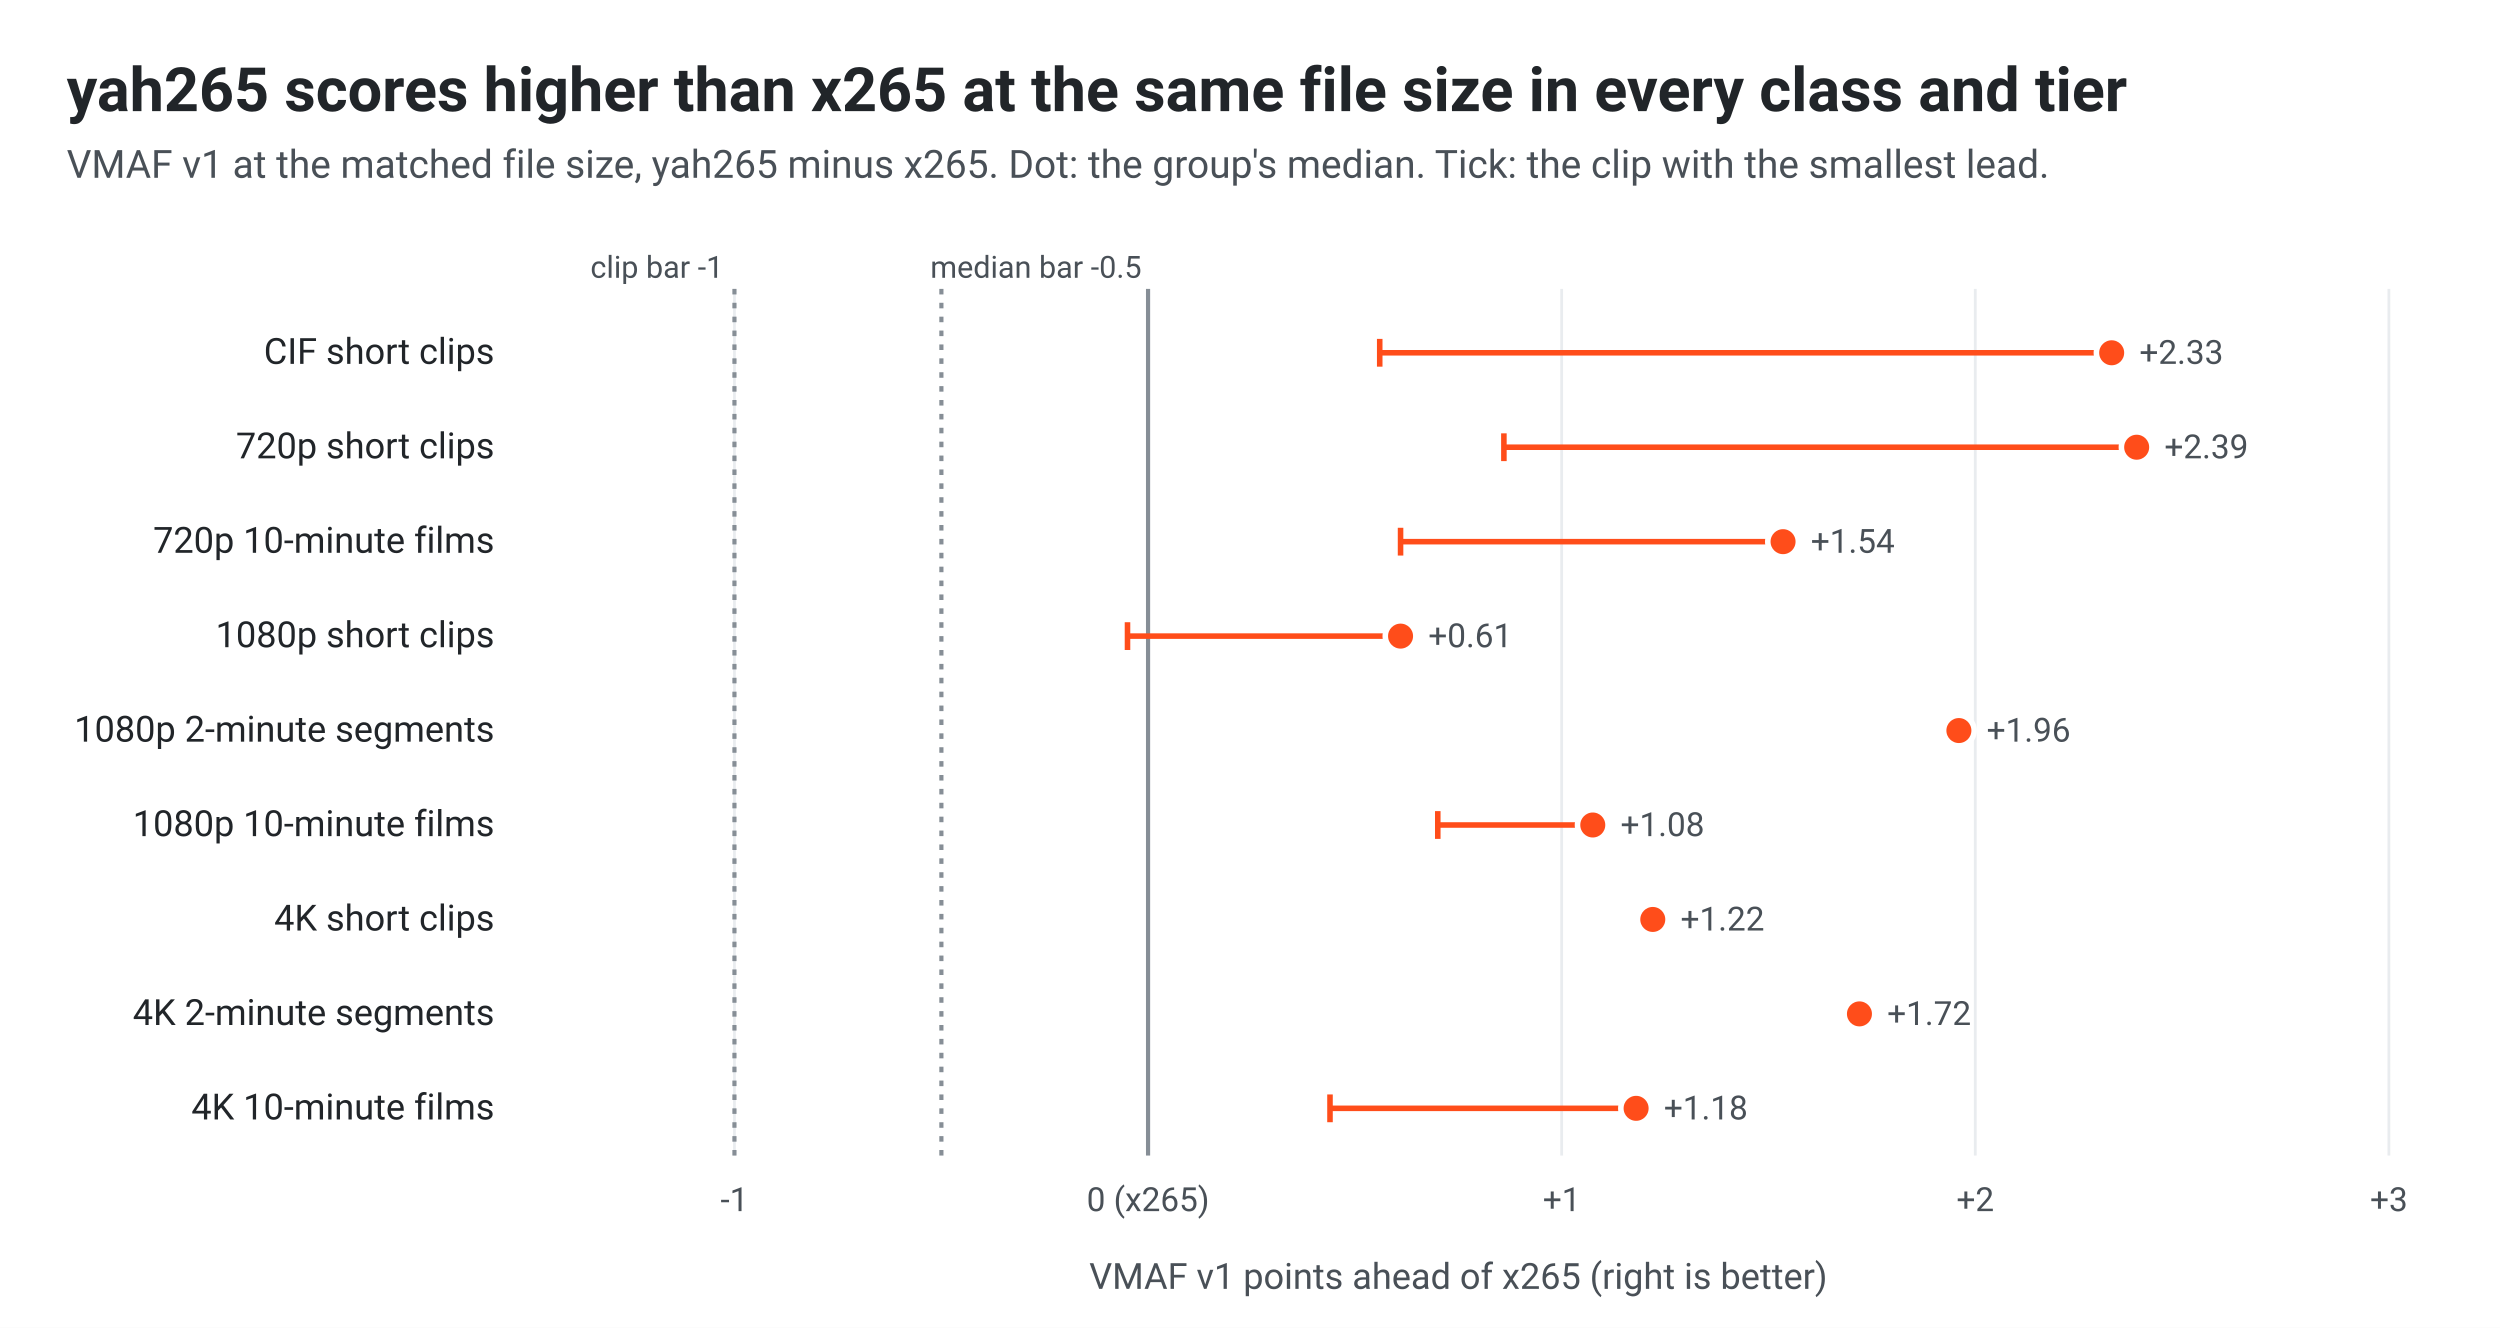
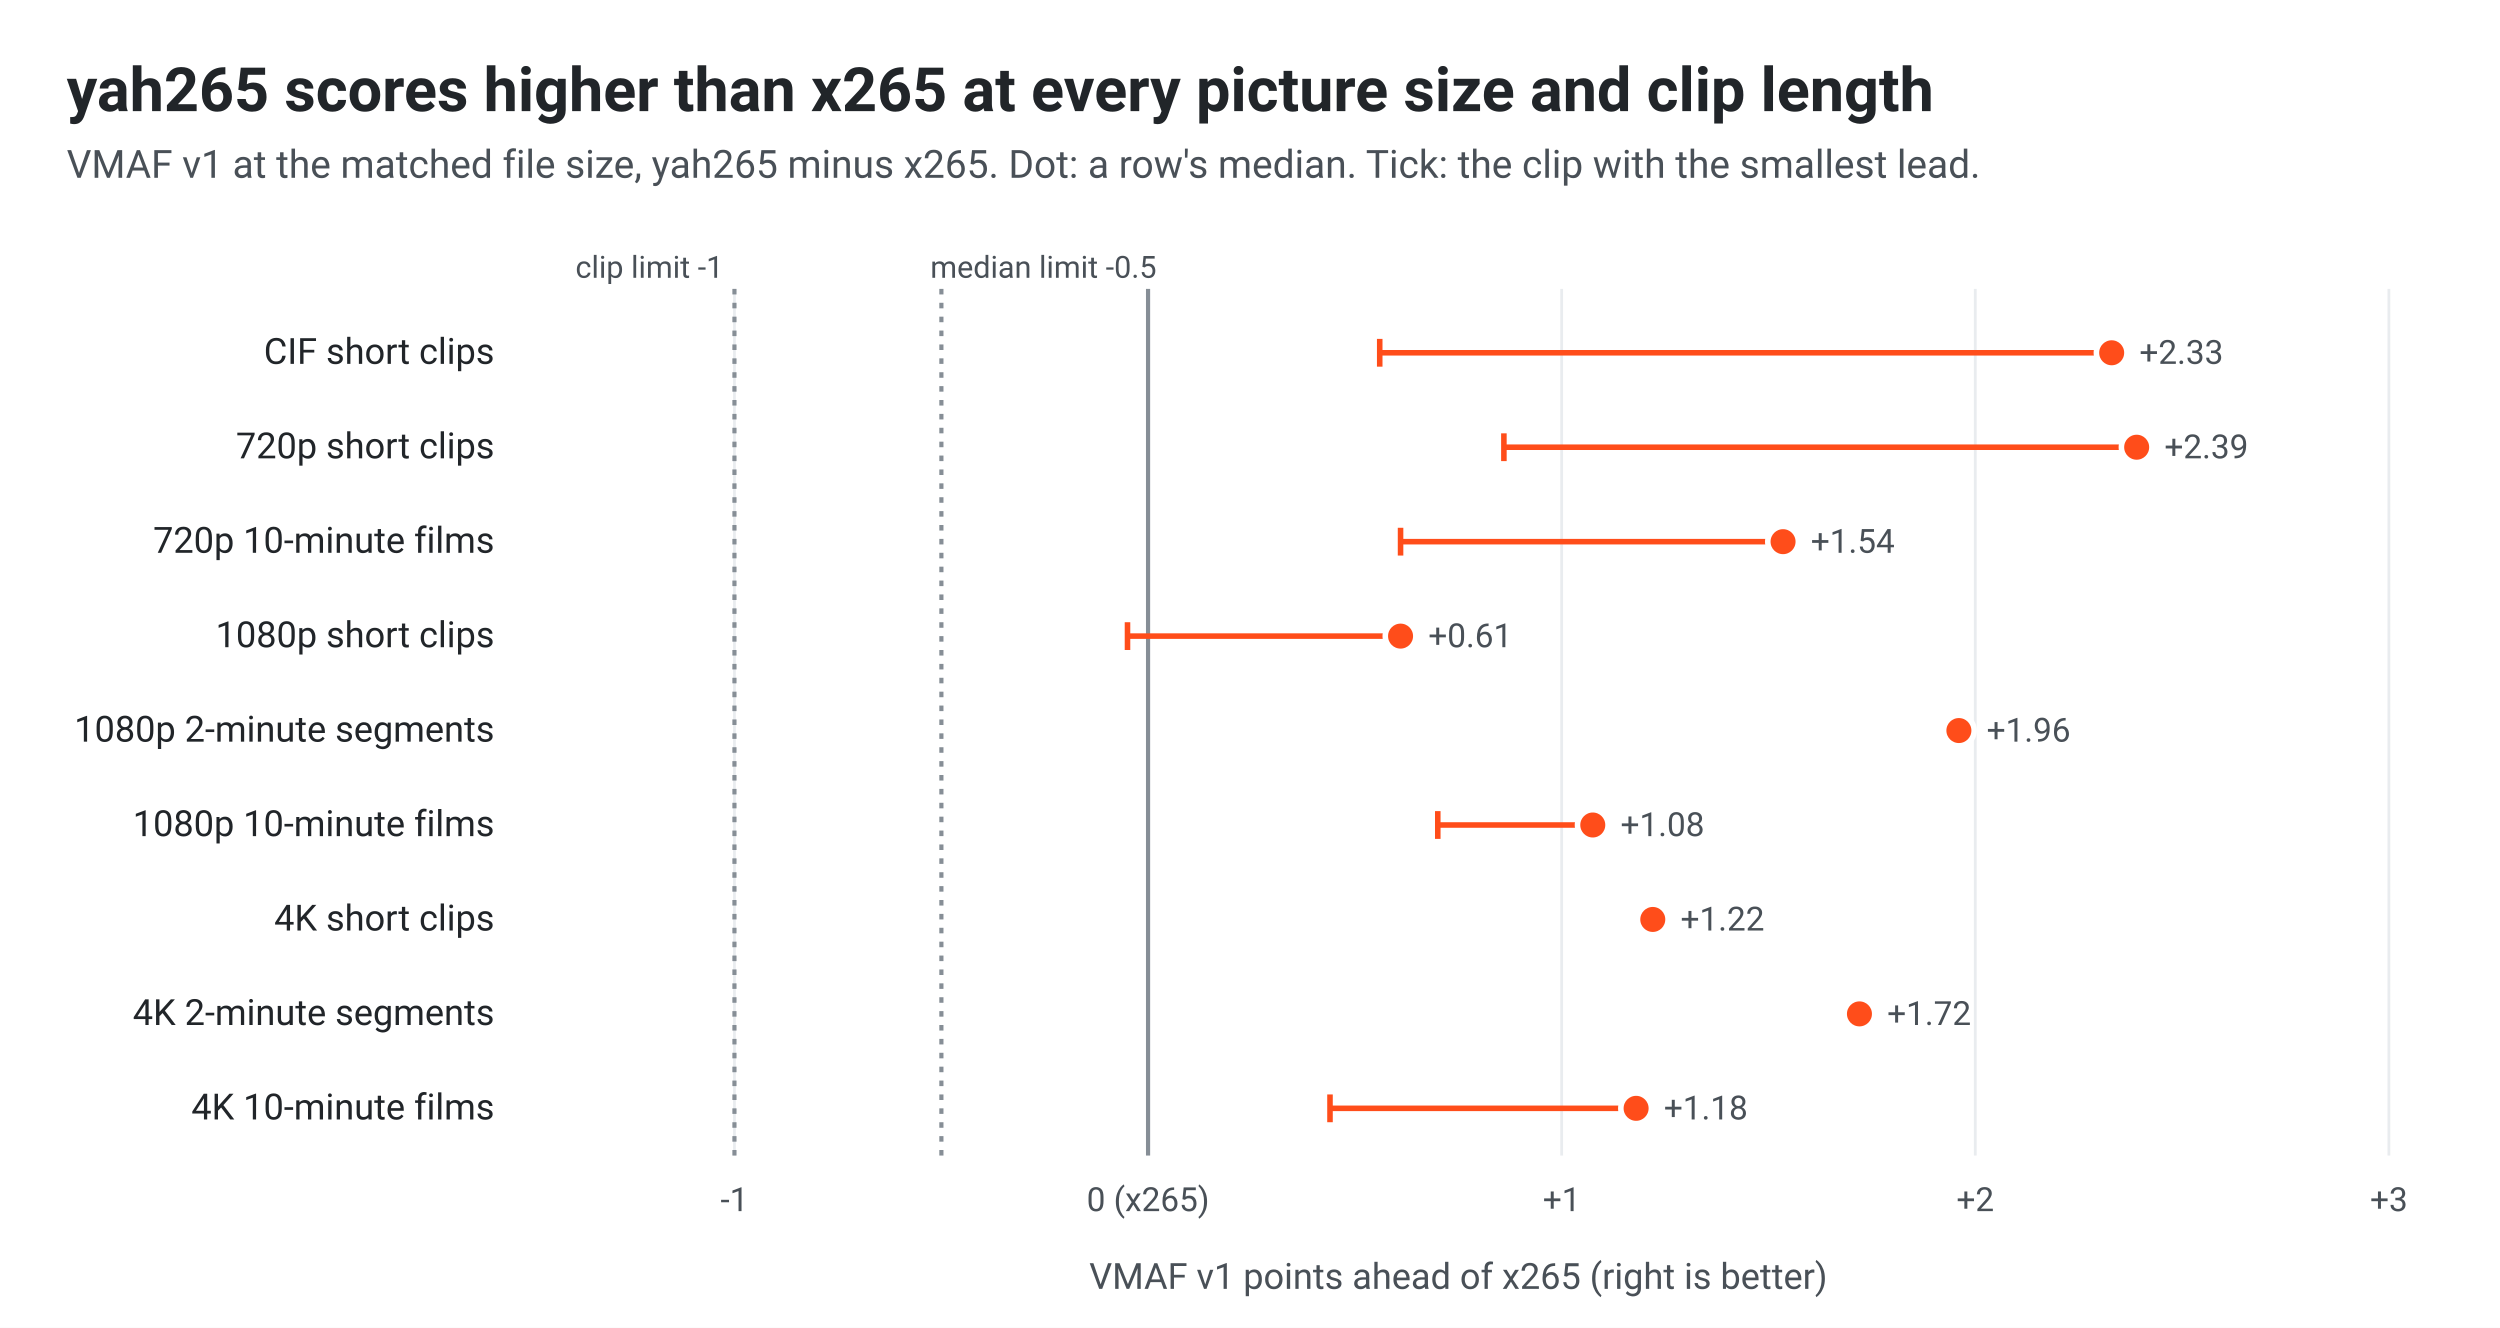
<svg xmlns="http://www.w3.org/2000/svg" width="900" height="478" viewBox="0 0 900 478" role="img">
  <style>
.bg{fill:#ffffff}.t1{fill:#212529}.t2{fill:#495057}.grid{stroke:#e9ecef}
.base{stroke:#868e96}.ring{stroke:#ffffff}.med{stroke:#212529}.band{fill:#f1f3f5}
.s1{fill:#ff4d1a}.s2{fill:#00919a}.s3{fill:#6250d6}.sx{fill:#868e96}
.l1{stroke:#ff4d1a}.l2{stroke:#00919a}.l3{stroke:#6250d6}.lx{stroke:#868e96}.span{stroke:#dee2e6}
.note{fill:#b8330a}.wash{fill:#ffe8dc}
text{font-family:system-ui,-apple-system,"Segoe UI",Roboto,Helvetica,Arial,sans-serif}
@media (prefers-color-scheme:dark){
.bg{fill:#1b1c1e}.t1{fill:#e9ecee}.t2{fill:#b6bcc1}.grid{stroke:#2e3135}
.base{stroke:#8f959a}.ring{stroke:#1b1c1e}.med{stroke:#e9ecee}.band{fill:#23262a}
.s1{fill:#ff4d1a}.s2{fill:#12a3ad}.s3{fill:#9085e9}.sx{fill:#8f959a}
.l1{stroke:#ff4d1a}.l2{stroke:#12a3ad}.l3{stroke:#9085e9}.lx{stroke:#8f959a}.span{stroke:#3a3e43}
.note{fill:#ff8a5c}.wash{fill:#45200f}}
</style>
  <rect width="100%" height="100%" class="bg" />
-   <text x="24.0" y="40.0" font-size="22" class="t1" text-anchor="start" font-weight="600">yah265 scores higher than x265 at the same file size in every class and tier</text>
-   <text x="24.0" y="64.0" font-size="14" class="t2" text-anchor="start">VMAF v1 at the matched file size, yah265 minus x265. Dot: the group's median. Tick: the clip with the smallest lead.</text>
+   <text x="24.0" y="40.0" font-size="22" class="t1" text-anchor="start" font-weight="600">yah265 scores higher than x265 at every picture size and clip length</text>
+   <text x="24.0" y="64.0" font-size="14" class="t2" text-anchor="start">VMAF v1 at the matched file size, yah265 minus x265. Dot: a row's median. Tick: the clip with the smallest lead.</text>
  <line x1="264.4" y1="104.0" x2="264.4" y2="416.0" class="grid" stroke-width="1" />
  <text x="264.4" y="436.0" font-size="12" class="t2" text-anchor="middle">-1</text>
  <line x1="413.3" y1="104.0" x2="413.3" y2="416.0" class="base" stroke-width="1.5" />
  <text x="413.3" y="436.0" font-size="12" class="t2" text-anchor="middle">0 (x265)</text>
  <line x1="562.2" y1="104.0" x2="562.2" y2="416.0" class="grid" stroke-width="1" />
  <text x="562.2" y="436.0" font-size="12" class="t2" text-anchor="middle">+1</text>
  <line x1="711.1" y1="104.0" x2="711.1" y2="416.0" class="grid" stroke-width="1" />
  <text x="711.1" y="436.0" font-size="12" class="t2" text-anchor="middle">+2</text>
  <line x1="860.0" y1="104.0" x2="860.0" y2="416.0" class="grid" stroke-width="1" />
  <text x="860.0" y="436.0" font-size="12" class="t2" text-anchor="middle">+3</text>
  <line x1="338.9" y1="104.0" x2="338.9" y2="416.0" class="base" stroke-width="1.5" stroke-dasharray="2 3" />
-   <text x="334.9" y="100.0" font-size="11" class="t2" text-anchor="start">median bar -0.5</text>
+   <text x="334.9" y="100.0" font-size="11" class="t2" text-anchor="start">median limit -0.5</text>
  <line x1="264.4" y1="104.0" x2="264.4" y2="416.0" class="base" stroke-width="1.5" stroke-dasharray="2 3" />
-   <text x="260.4" y="100.0" font-size="11" class="t2" text-anchor="end">clip bar -1</text>
+   <text x="260.4" y="100.0" font-size="11" class="t2" text-anchor="end">clip limit -1</text>
  <text x="178.0" y="131.0" font-size="13" class="t1" text-anchor="end">CIF short clips</text>
  <line x1="496.7" y1="127.0" x2="760.2" y2="127.0" class="l1" stroke-width="2" />
  <line x1="496.7" y1="122.0" x2="496.7" y2="132.0" class="l1" stroke-width="2" />
  <circle cx="760.2" cy="127.0" r="5.5" class="s1 ring" stroke-width="2" />
  <text x="770.2" y="131.0" font-size="12" class="t2" text-anchor="start">+2.33</text>
  <text x="178.0" y="165.0" font-size="13" class="t1" text-anchor="end">720p short clips</text>
  <line x1="541.4" y1="161.0" x2="769.2" y2="161.0" class="l1" stroke-width="2" />
  <line x1="541.4" y1="156.0" x2="541.4" y2="166.0" class="l1" stroke-width="2" />
  <circle cx="769.2" cy="161.0" r="5.5" class="s1 ring" stroke-width="2" />
  <text x="779.2" y="165.0" font-size="12" class="t2" text-anchor="start">+2.39</text>
  <text x="178.0" y="199.0" font-size="13" class="t1" text-anchor="end">720p 10-minute films</text>
  <line x1="504.2" y1="195.0" x2="641.9" y2="195.0" class="l1" stroke-width="2" />
  <line x1="504.2" y1="190.0" x2="504.2" y2="200.0" class="l1" stroke-width="2" />
  <circle cx="641.9" cy="195.0" r="5.5" class="s1 ring" stroke-width="2" />
  <text x="651.9" y="199.0" font-size="12" class="t2" text-anchor="start">+1.54</text>
  <text x="178.0" y="233.0" font-size="13" class="t1" text-anchor="end">1080p short clips</text>
  <line x1="405.9" y1="229.0" x2="504.2" y2="229.0" class="l1" stroke-width="2" />
  <line x1="405.9" y1="224.0" x2="405.9" y2="234.0" class="l1" stroke-width="2" />
  <circle cx="504.2" cy="229.0" r="5.5" class="s1 ring" stroke-width="2" />
  <text x="514.2" y="233.0" font-size="12" class="t2" text-anchor="start">+0.61</text>
  <text x="178.0" y="267.0" font-size="13" class="t1" text-anchor="end">1080p 2-minute segments</text>
  <line x1="705.2" y1="263.0" x2="705.2" y2="263.0" class="l1" stroke-width="2" />
  <line x1="705.2" y1="258.0" x2="705.2" y2="268.0" class="l1" stroke-width="2" />
  <circle cx="705.2" cy="263.0" r="5.5" class="s1 ring" stroke-width="2" />
  <text x="715.2" y="267.0" font-size="12" class="t2" text-anchor="start">+1.96</text>
  <text x="178.0" y="301.0" font-size="13" class="t1" text-anchor="end">1080p 10-minute films</text>
  <line x1="517.6" y1="297.0" x2="573.4" y2="297.0" class="l1" stroke-width="2" />
  <line x1="517.6" y1="292.0" x2="517.6" y2="302.0" class="l1" stroke-width="2" />
  <circle cx="573.4" cy="297.0" r="5.5" class="s1 ring" stroke-width="2" />
  <text x="583.4" y="301.0" font-size="12" class="t2" text-anchor="start">+1.08</text>
  <text x="178.0" y="335.0" font-size="13" class="t1" text-anchor="end">4K short clips</text>
  <line x1="595.0" y1="331.0" x2="595.0" y2="331.0" class="l1" stroke-width="2" />
  <line x1="595.0" y1="326.0" x2="595.0" y2="336.0" class="l1" stroke-width="2" />
  <circle cx="595.0" cy="331.0" r="5.5" class="s1 ring" stroke-width="2" />
  <text x="605.0" y="335.0" font-size="12" class="t2" text-anchor="start">+1.22</text>
  <text x="178.0" y="369.0" font-size="13" class="t1" text-anchor="end">4K 2-minute segments</text>
  <line x1="669.4" y1="365.0" x2="669.4" y2="365.0" class="l1" stroke-width="2" />
  <line x1="669.4" y1="360.0" x2="669.4" y2="370.0" class="l1" stroke-width="2" />
  <circle cx="669.4" cy="365.0" r="5.5" class="s1 ring" stroke-width="2" />
  <text x="679.4" y="369.0" font-size="12" class="t2" text-anchor="start">+1.72</text>
  <text x="178.0" y="403.0" font-size="13" class="t1" text-anchor="end">4K 10-minute films</text>
  <line x1="478.8" y1="399.0" x2="589.0" y2="399.0" class="l1" stroke-width="2" />
  <line x1="478.8" y1="394.0" x2="478.8" y2="404.0" class="l1" stroke-width="2" />
  <circle cx="589.0" cy="399.0" r="5.5" class="s1 ring" stroke-width="2" />
  <text x="599.0" y="403.0" font-size="12" class="t2" text-anchor="start">+1.18</text>
  <text x="525.0" y="464.0" font-size="13" class="t2" text-anchor="middle">VMAF v1 points ahead of x265 (right is better)</text>
</svg>
